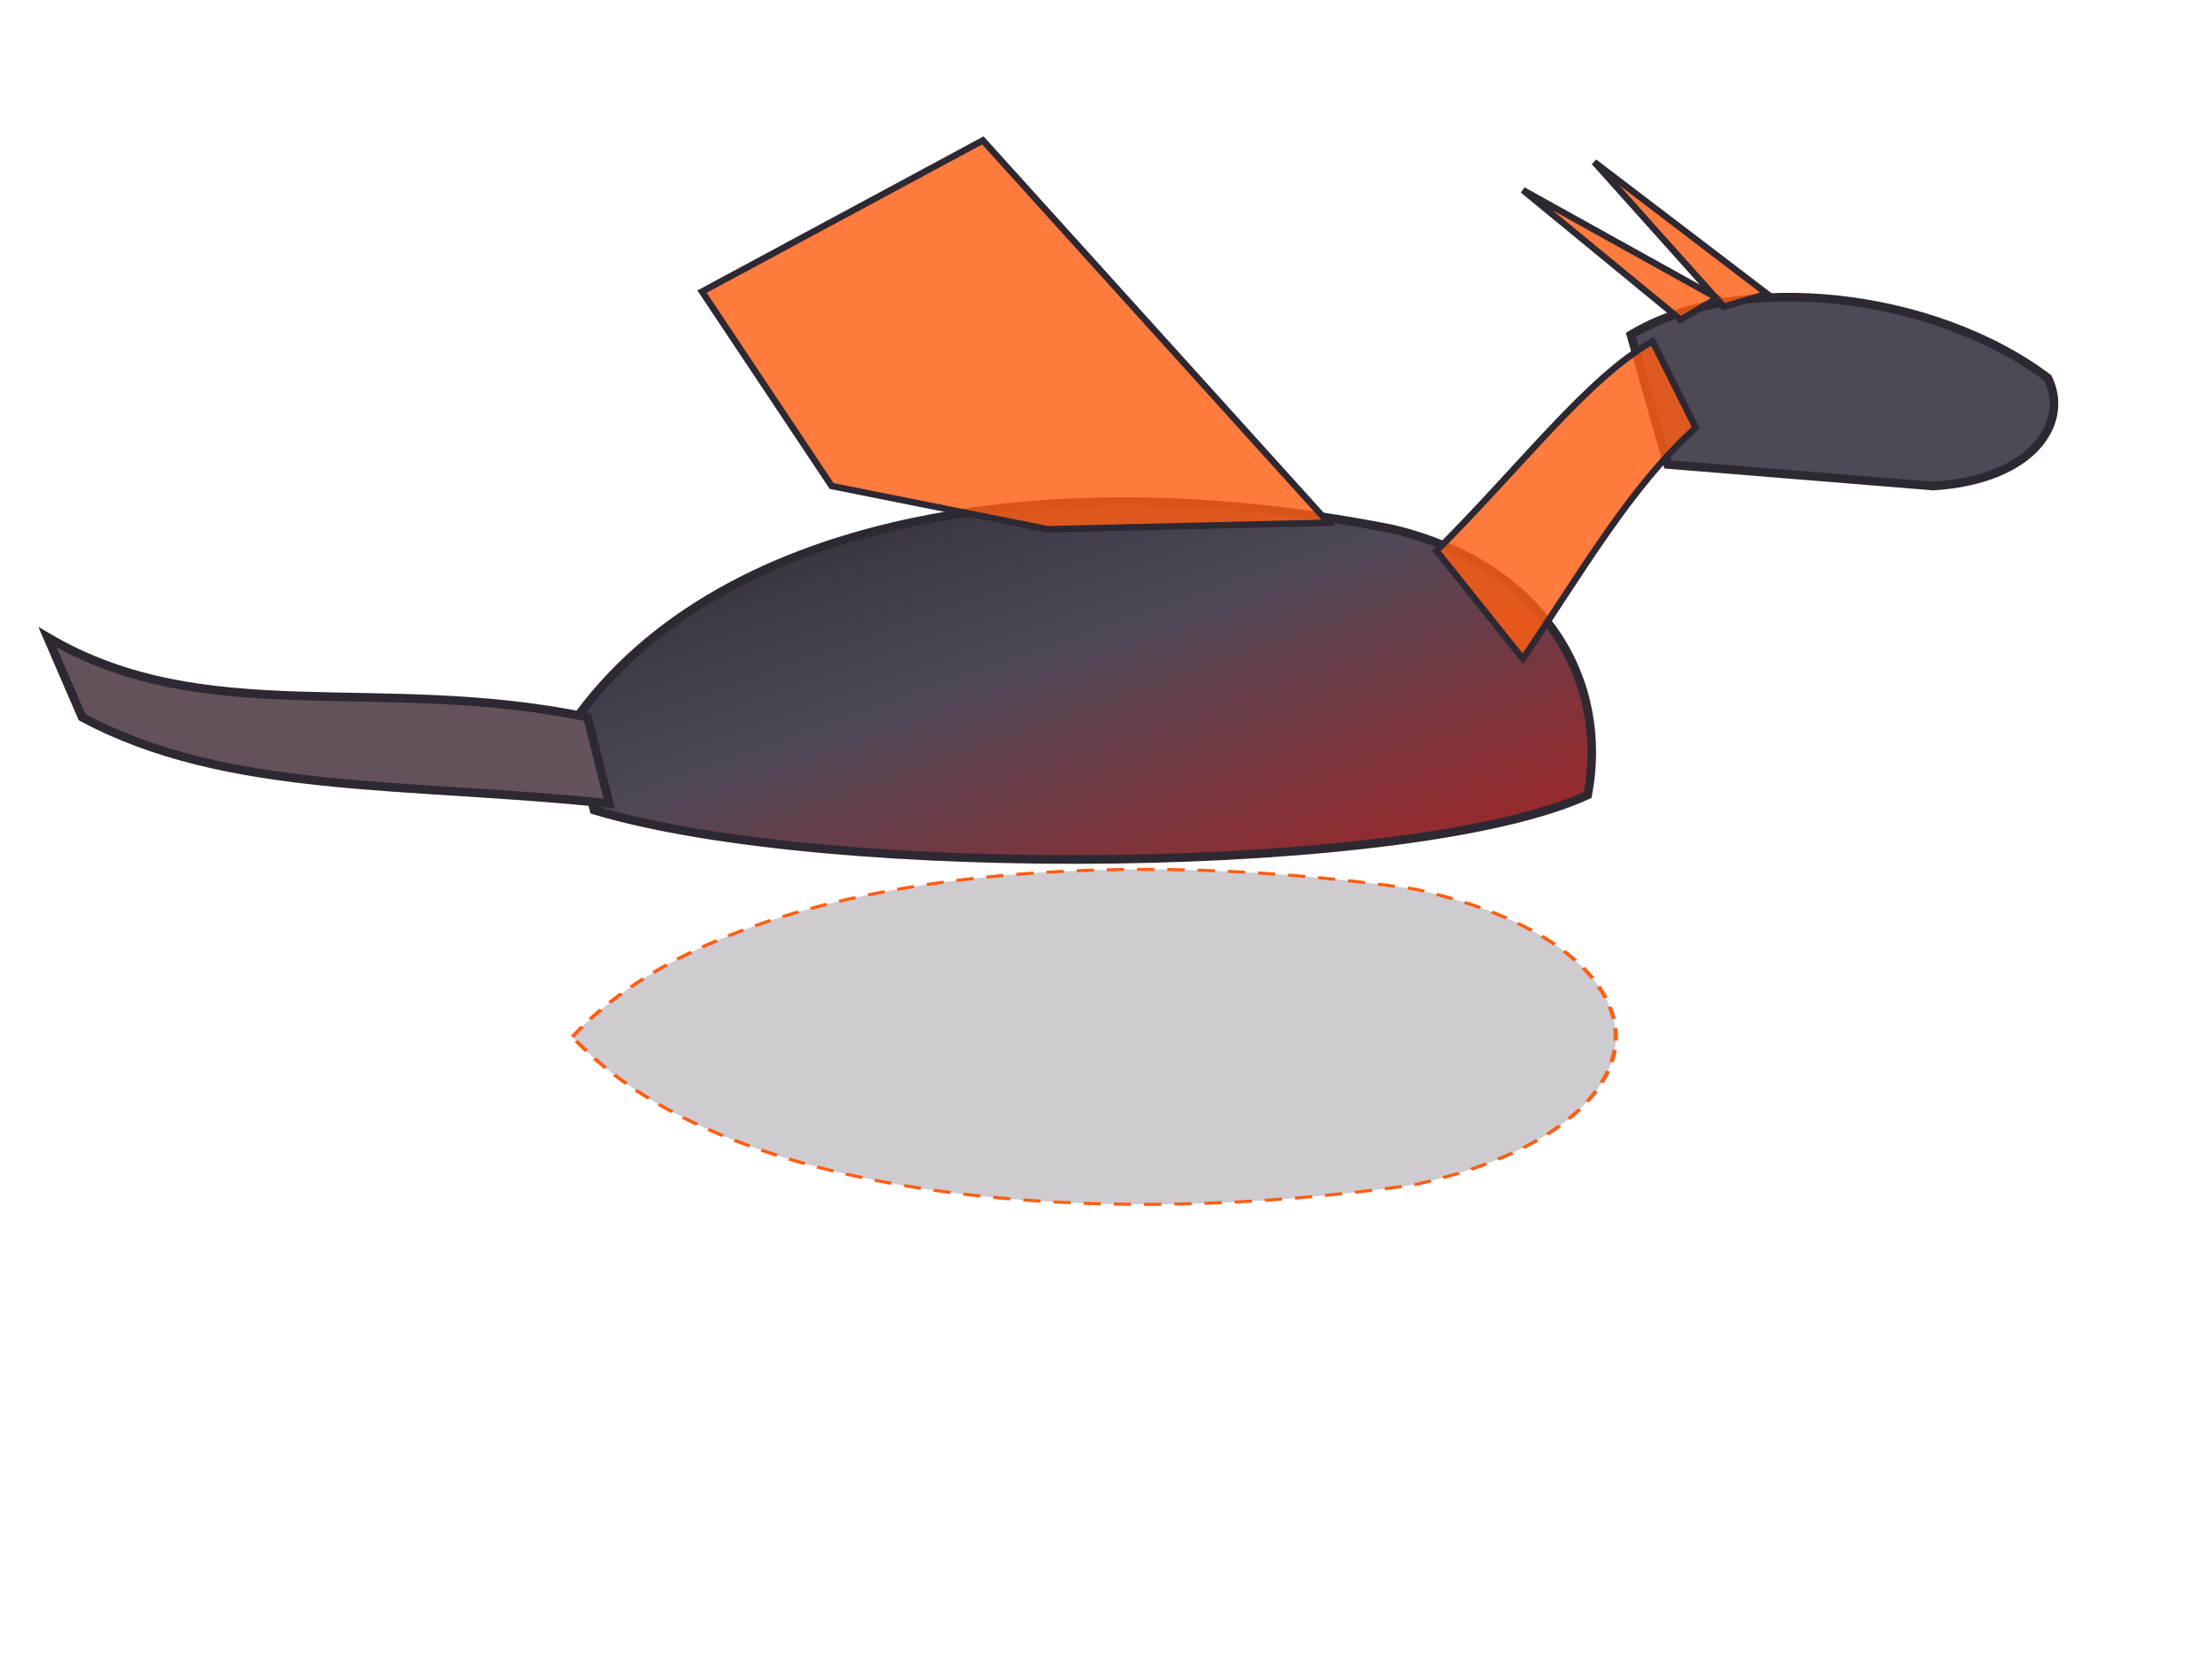
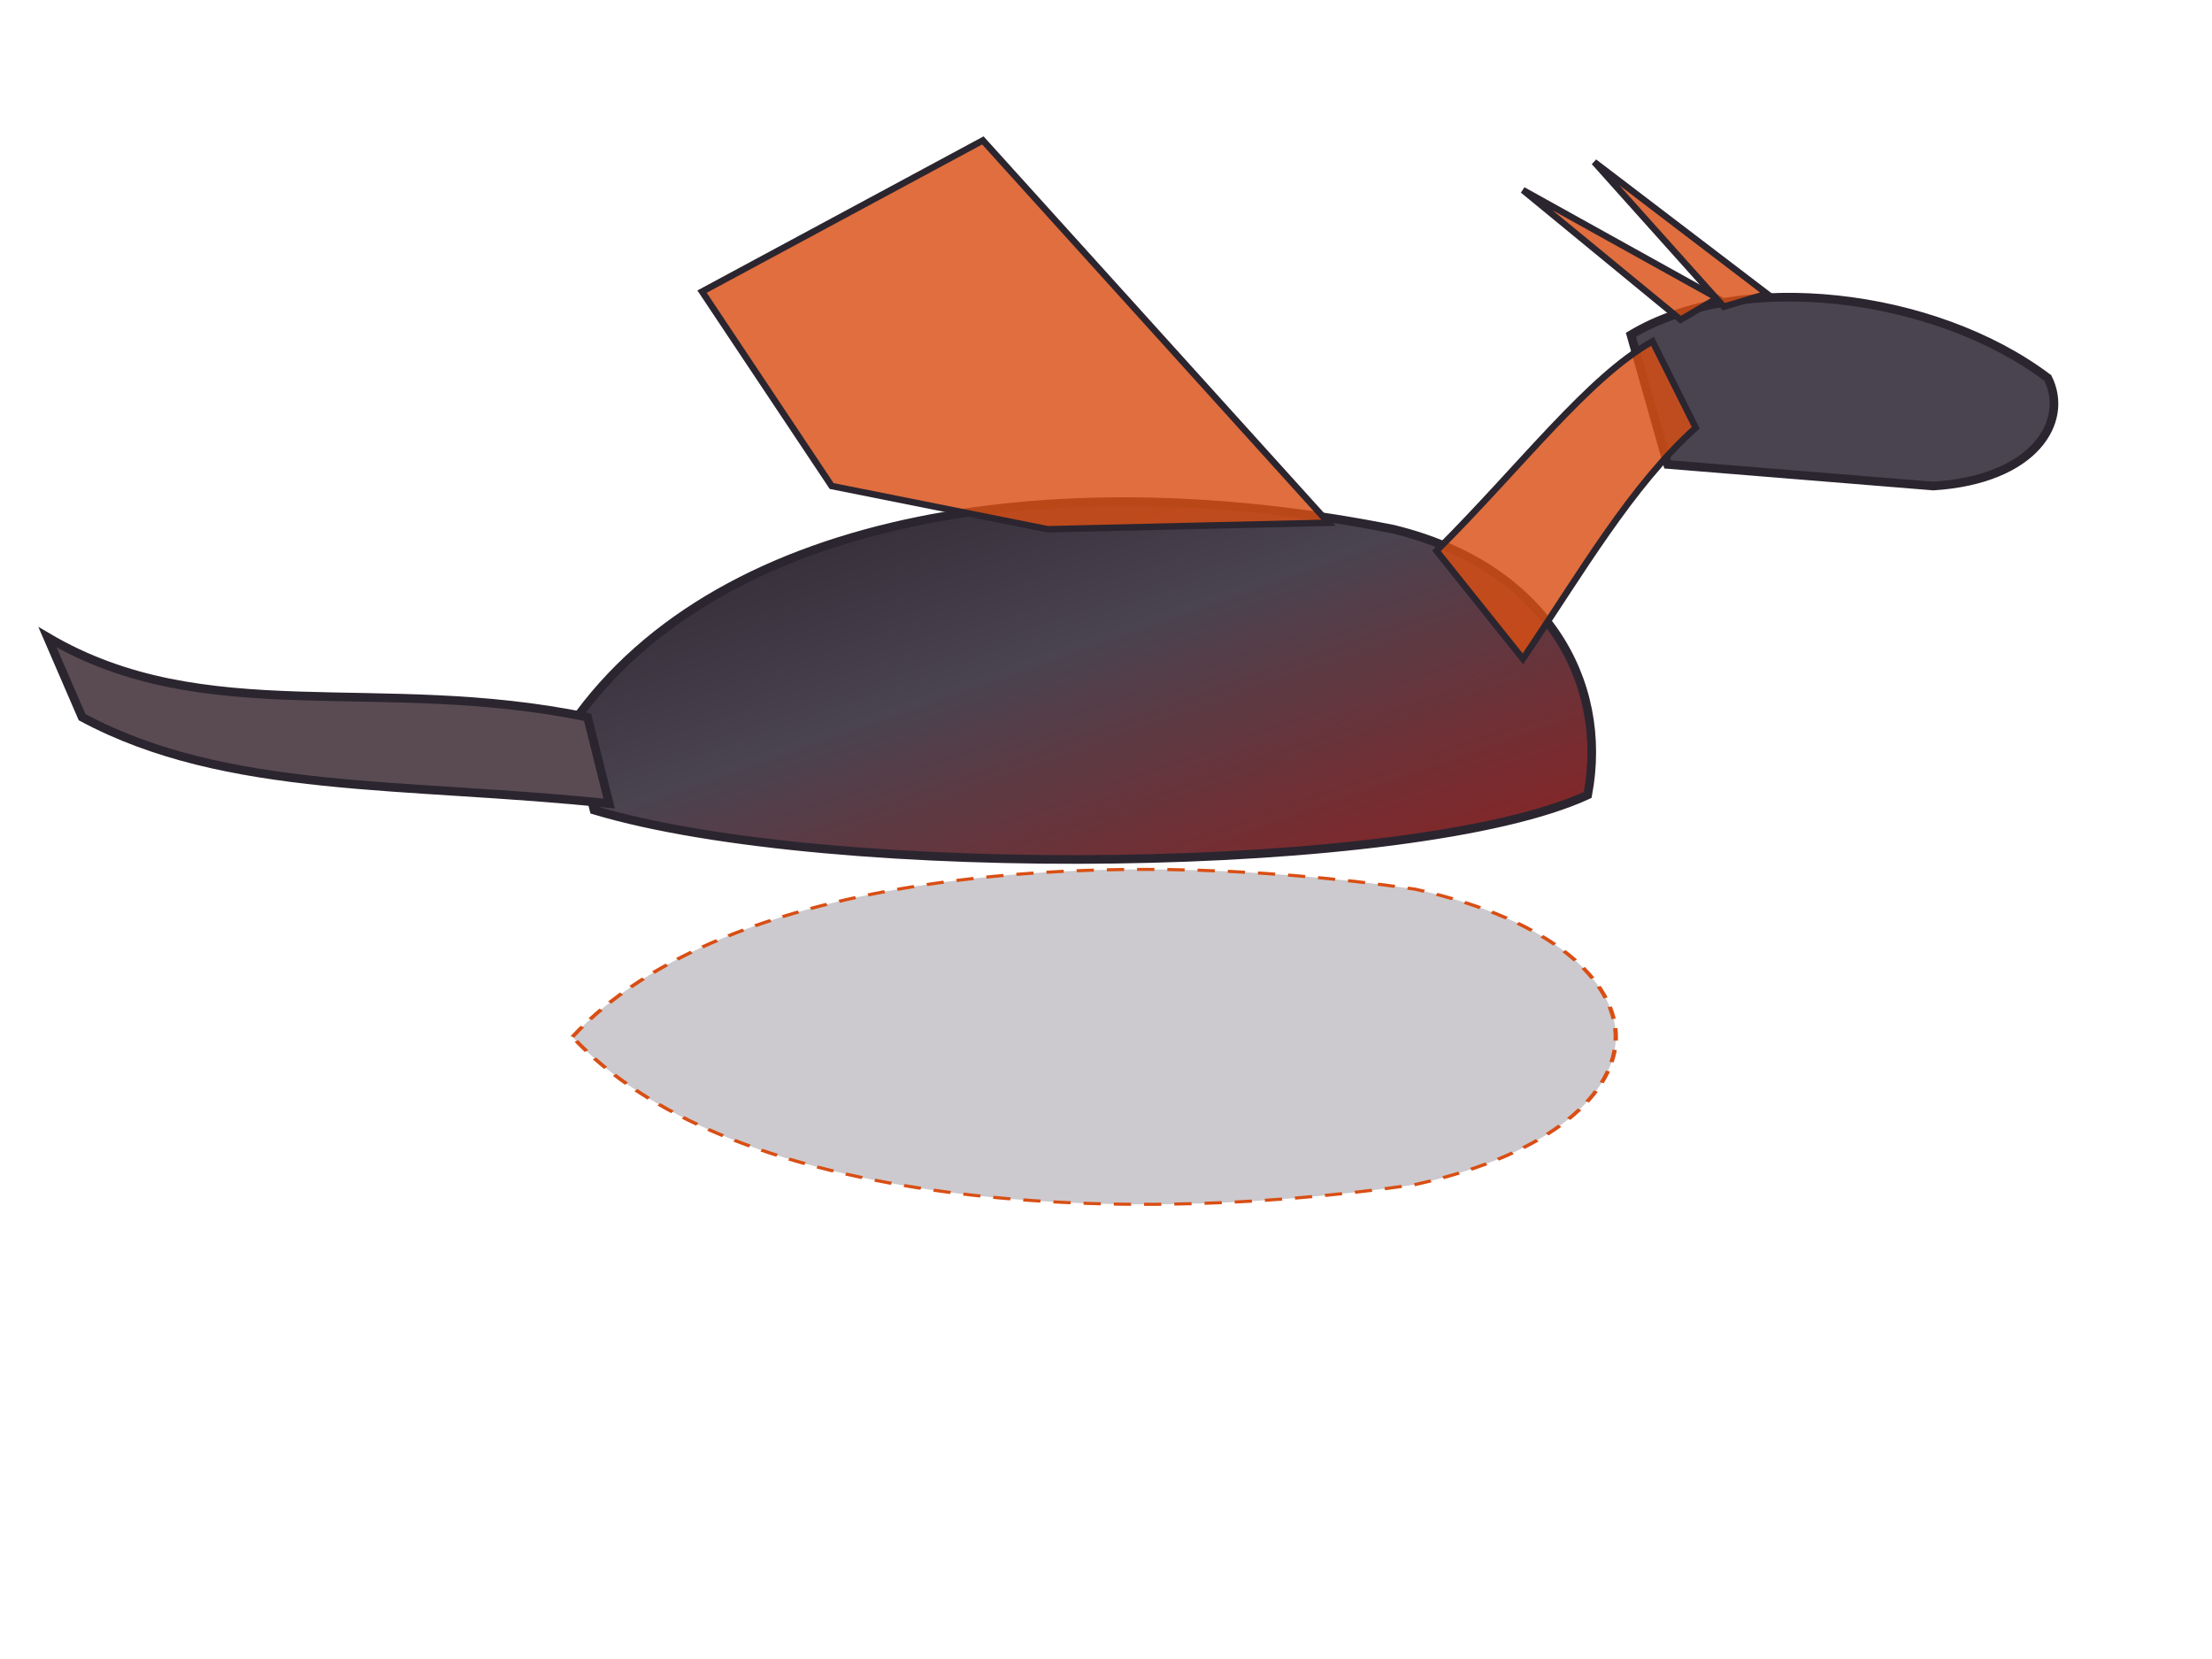
<svg xmlns="http://www.w3.org/2000/svg" viewBox="0 0 1024 768" width="1024" height="768">
  <defs>
    <linearGradient id="bodyGrad_dragon" x1="0%" y1="0%" x2="100%" y2="100%">
-       <stop offset="0%" stop-color="#2e2833" />
-       <stop offset="45%" stop-color="#4f4857" />
-       <stop offset="100%" stop-color="#a62424" />
+       <stop offset="0%" stop-color="#2b252f" />
+       <stop offset="45%" stop-color="#4a4350" />
+       <stop offset="100%" stop-color="#8c2222" />
    </linearGradient>
    <linearGradient id="accentGrad_dragon" x1="0%" y1="0%" x2="0%" y2="100%">
-       <stop offset="0%" stop-color="#ff5e14" />
-       <stop offset="100%" stop-color="#63525b" />
+       <stop offset="0%" stop-color="#d94e14" />
+       <stop offset="100%" stop-color="#5a4b52" />
    </linearGradient>
  </defs>
  <g id="layer-body-side">
-     <path d="M 265,335 C 335,235 495,215 645,245 C 715,262 745,315 735,368 C 655,405 385,408 275,375 Z" fill="url(#bodyGrad_dragon)" stroke="#2e2833" stroke-width="4" />
+     <path d="M 265,335 C 335,235 495,215 645,245 C 715,262 745,315 735,368 C 655,405 385,408 275,375 Z" fill="url(#bodyGrad_dragon)" stroke="#2b252f" stroke-width="4" />
  </g>
  <g id="layer-head-profile">
-     <path d="M 755,155 C 805,125 895,135 948,175 C 958,195 942,222 895,225 L 772,215 Z" fill="#4f4857" stroke="#2e2833" stroke-width="4" />
+     <path d="M 755,155 C 805,125 895,135 948,175 C 958,195 942,222 895,225 L 772,215 Z" fill="#4a4350" stroke="#2b252f" stroke-width="4" />
  </g>
  <g id="layer-tail-profile">
-     <path d="M 272,332 C 175,312 95,338 22,295 L 38,332 C 105,368 188,362 282,372 Z" fill="#63525b" stroke="#2e2833" stroke-width="4" />
+     <path d="M 272,332 C 175,312 95,338 22,295 L 38,332 C 105,368 188,362 282,372 Z" fill="#5a4b52" stroke="#2b252f" stroke-width="4" />
  </g>
  <g id="layer-appendages">
-     <path d="M 665,255 C 705,215 735,175 765,158 L 785,198 C 755,225 732,265 705,305 Z" fill="#ff5e14" fill-opacity="0.82" stroke="#2e2833" stroke-width="3" />
-     <path d="M 778,148 L 705,88 L 795,138 Z" fill="#ff5e14" fill-opacity="0.82" stroke="#2e2833" stroke-width="3" />
-     <path d="M 798,142 L 738,75 L 818,136 Z" fill="#ff5e14" fill-opacity="0.82" stroke="#2e2833" stroke-width="3" />
-     <path d="M 615,242 L 455,65 L 325,135 L 385,225 L 485,245 Z" fill="#ff5e14" fill-opacity="0.82" stroke="#2e2833" stroke-width="3" />
+     <path d="M 665,255 C 705,215 735,175 765,158 L 785,198 C 755,225 732,265 705,305 Z" fill="#d94e14" fill-opacity="0.82" stroke="#2b252f" stroke-width="3" />
+     <path d="M 778,148 L 705,88 L 795,138 Z" fill="#d94e14" fill-opacity="0.82" stroke="#2b252f" stroke-width="3" />
+     <path d="M 798,142 L 738,75 L 818,136 Z" fill="#d94e14" fill-opacity="0.82" stroke="#2b252f" stroke-width="3" />
+     <path d="M 615,242 L 455,65 L 325,135 L 385,225 L 485,245 Z" fill="#d94e14" fill-opacity="0.82" stroke="#2b252f" stroke-width="3" />
  </g>
  <g id="layer-body-top" transform="translate(0, 120) scale(1, 0.72)">
-     <path d="M 265,500 C 335,395 505,375 655,405 C 720,425 748,465 748,500 C 748,535 720,575 655,595 C 505,625 335,605 265,500 Z" fill="#4f4857" fill-opacity="0.28" stroke="#ff5e14" stroke-width="2" stroke-dasharray="8 6" />
+     <path d="M 265,500 C 335,395 505,375 655,405 C 720,425 748,465 748,500 C 748,535 720,575 655,595 C 505,625 335,605 265,500 Z" fill="#4a4350" fill-opacity="0.28" stroke="#d94e14" stroke-width="2" stroke-dasharray="8 6" />
  </g>
</svg>
